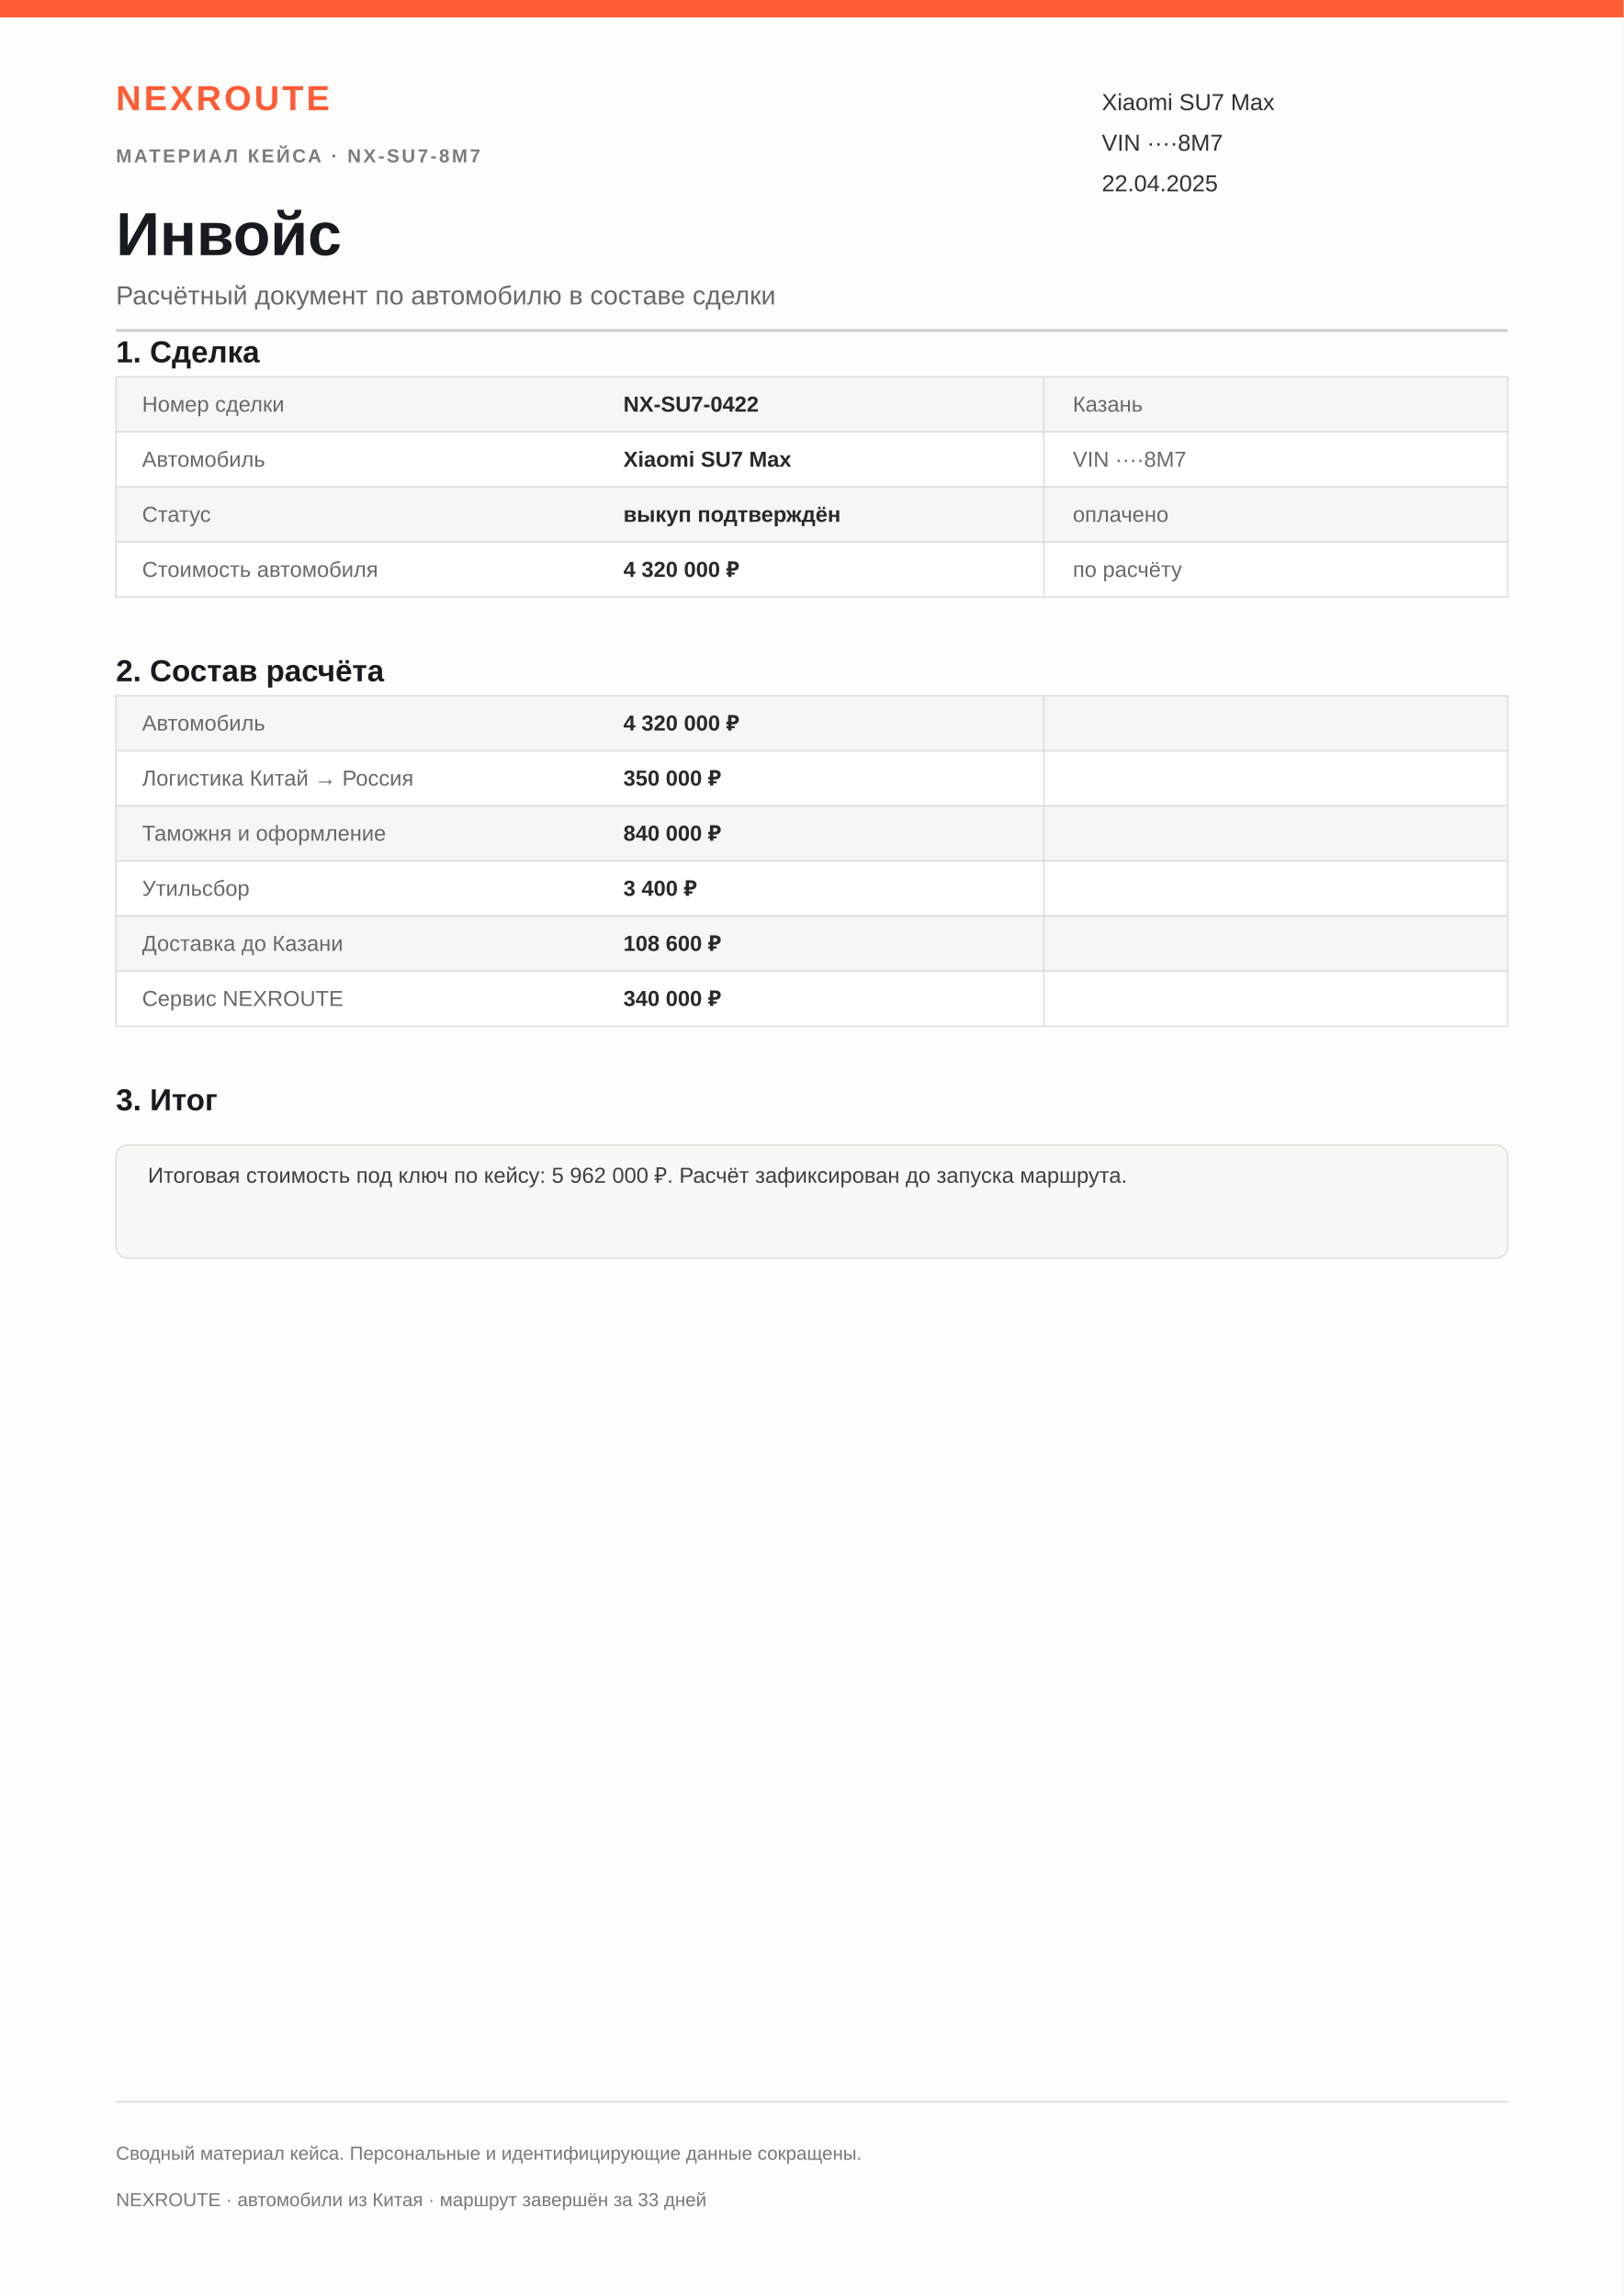
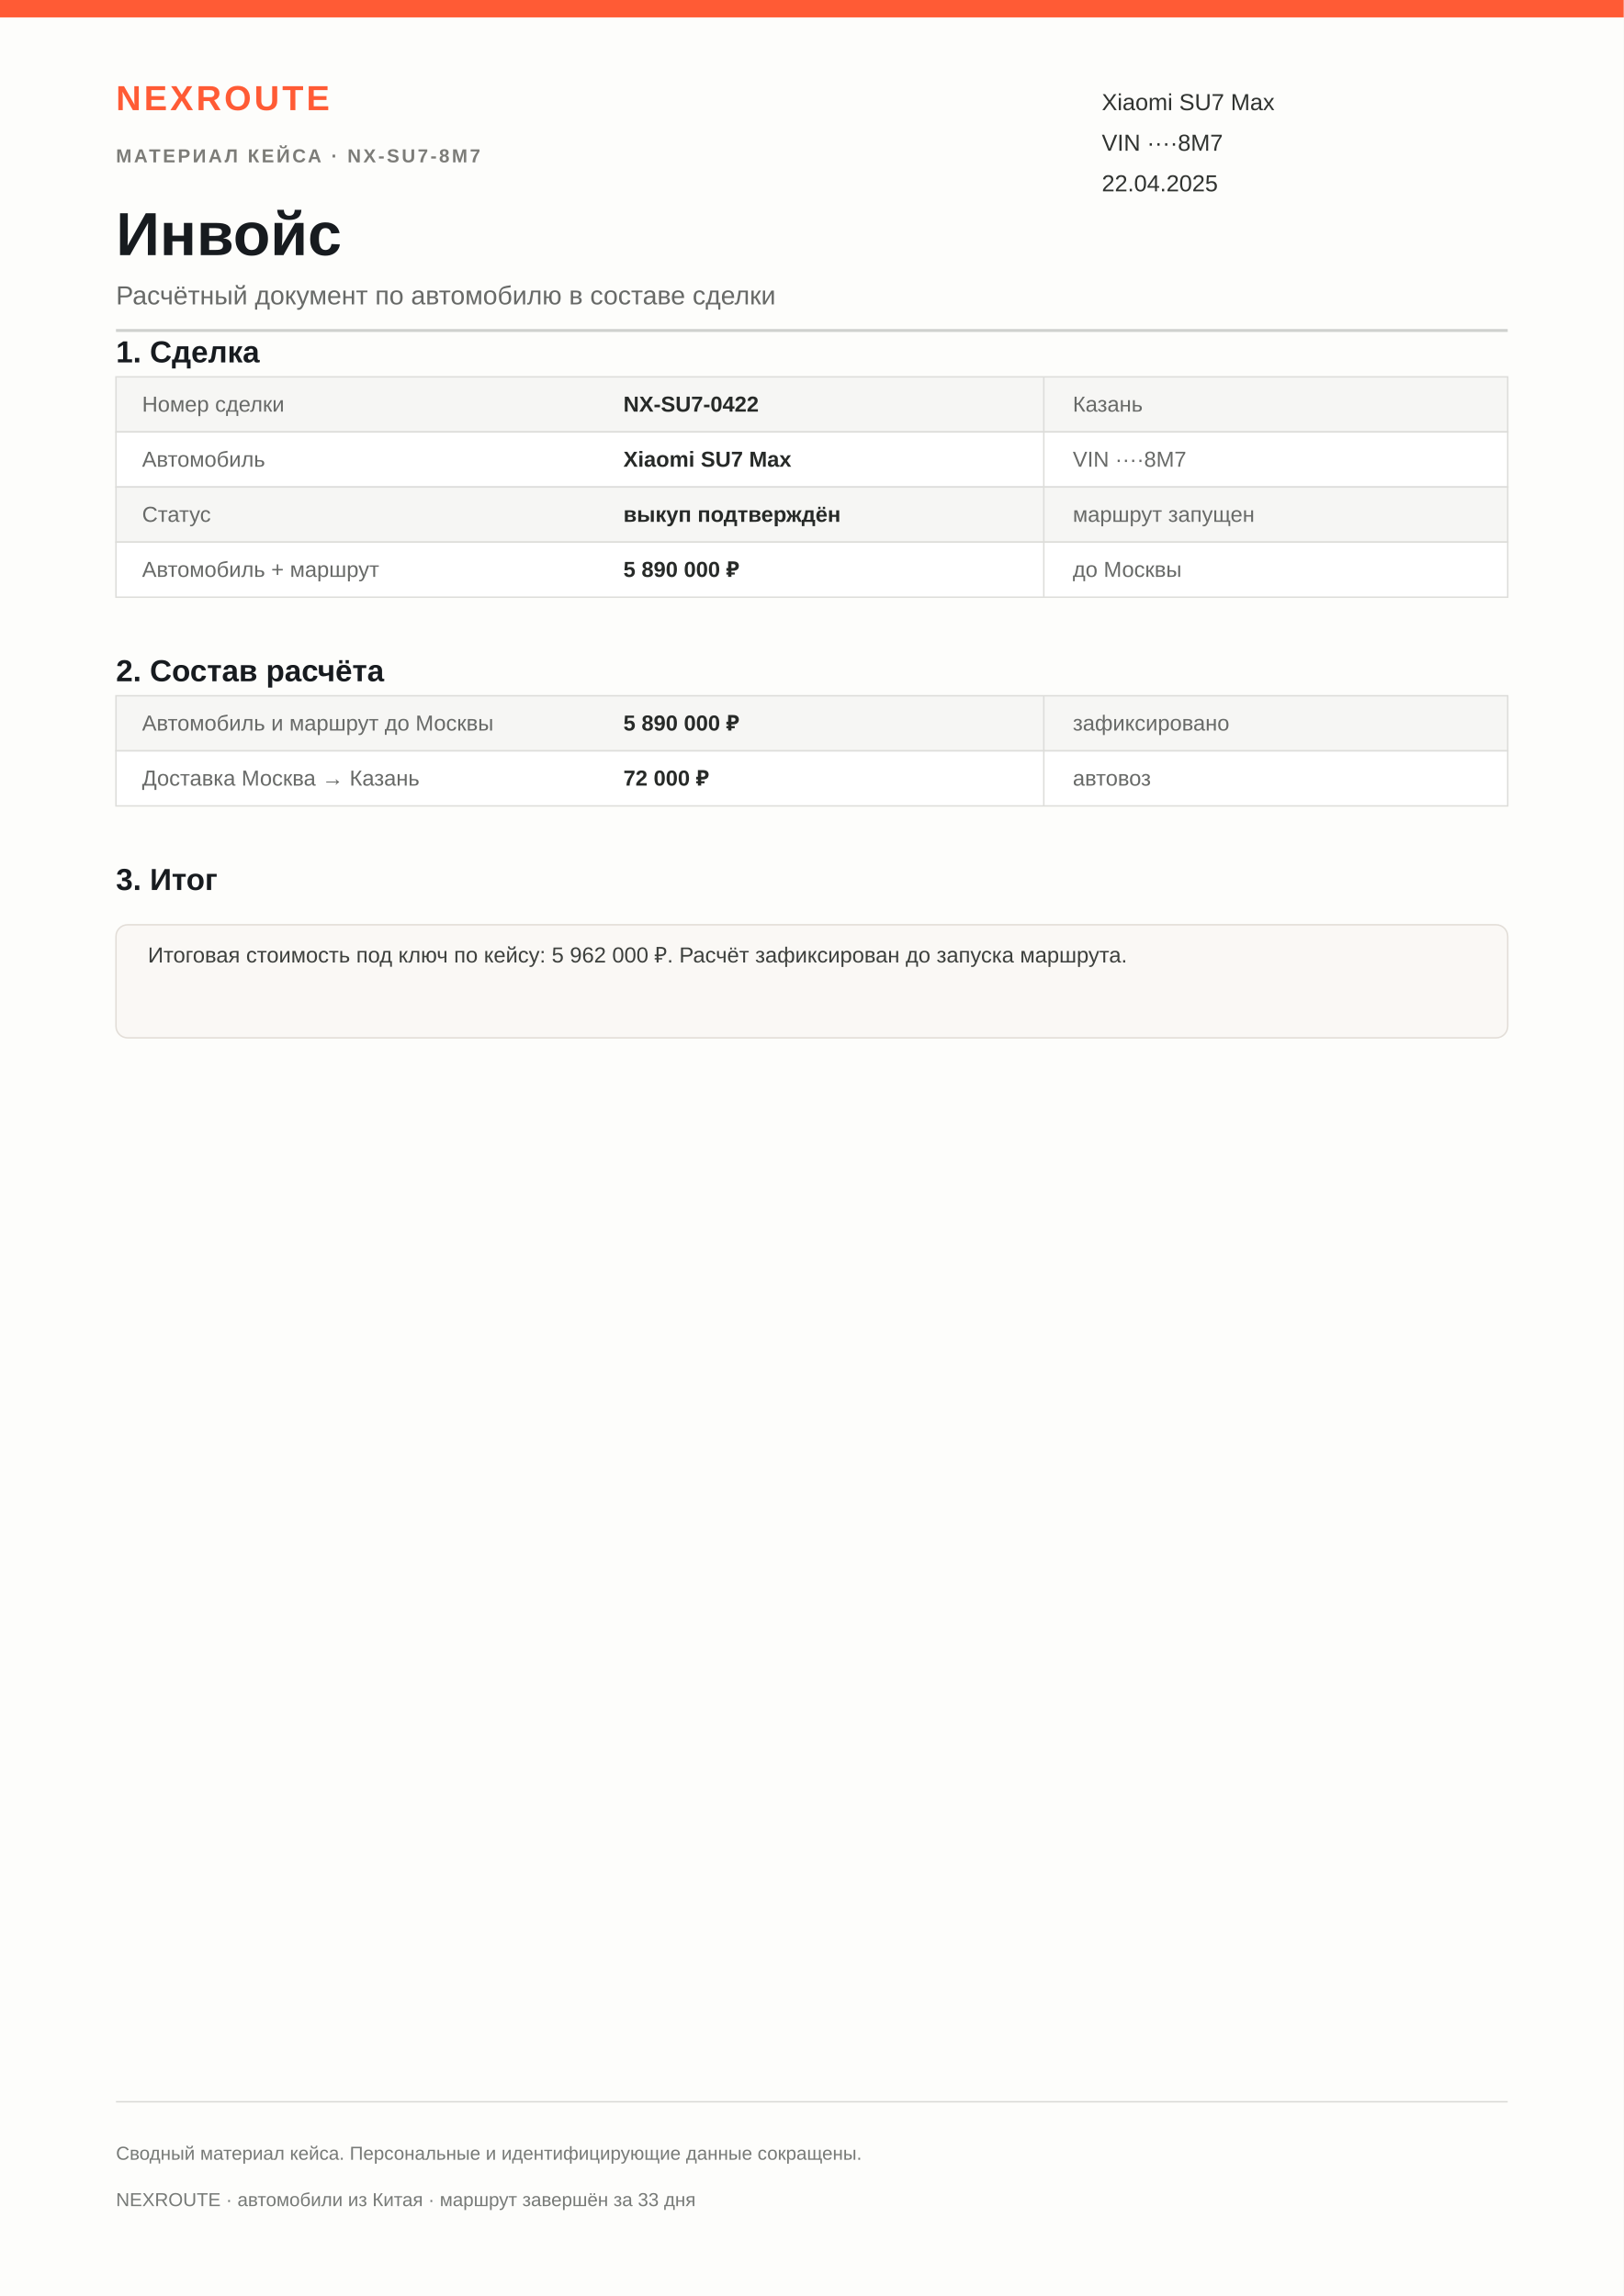
<svg xmlns="http://www.w3.org/2000/svg" width="1120" height="1584" viewBox="0 0 1120 1584">
  <style>
  .brand{font:700 24px Arial,sans-serif;fill:#ff5b35;letter-spacing:2px}
  .eyebrow{font:700 13px Arial,sans-serif;fill:#7c7c78;letter-spacing:1.6px;text-transform:uppercase}
  .title{font:700 42px Arial,sans-serif;fill:#171b1f}
  .subtitle{font:400 18px Arial,sans-serif;fill:#686a68}
  .meta{font:500 16px Arial,sans-serif;fill:#303330}
  .section{font:700 21px Arial,sans-serif;fill:#171b1f}
  .cell{font:400 15px Arial,sans-serif;fill:#272a28}
  .cell.strong{font-weight:700}
  .cell.muted{fill:#686a68}
  .body{font:400 15px Arial,sans-serif;fill:#3d403d}
  .foot{font:400 13px Arial,sans-serif;fill:#777a77}
</style>
  <rect width="1120" height="1584" fill="#fdfdfb" />
  <rect x="0" y="0" width="1120" height="12" fill="#ff5b35" />
  <text x="80" y="76" class="brand">NEXROUTE</text>
  <text x="80" y="112" class="eyebrow">МАТЕРИАЛ КЕЙСА · NX-SU7-8M7</text>
  <text x="80" y="176" class="title">Инвойс</text>
  <text x="80" y="210" class="subtitle">Расчётный документ по автомобилю в составе сделки</text>
  <text x="760" y="76" class="meta">Xiaomi SU7 Max</text>
  <text x="760" y="104" class="meta">VIN ····8M7</text>
  <text x="760" y="132" class="meta">22.04.2025</text>
  <line x1="80" y1="228" x2="1040" y2="228" stroke="#cfd1ce" stroke-width="2" />
  <text x="80" y="250" class="section">1. Сделка</text>
-   <rect x="80" y="260" width="960" height="38" fill="#f6f6f4" stroke="#ddddda" stroke-width="1" />
+   <rect x="80" y="260" width="960" height="38" fill="#f6f6f4" stroke="#ddddda" />
  <text x="98" y="284" class="cell muted">Номер сделки</text>
  <text x="430" y="284" class="cell strong">NX-SU7-0422</text>
  <line x1="720" y1="260" x2="720" y2="298" stroke="#ddddda" />
  <text x="740" y="284" class="cell muted">Казань</text>
-   <rect x="80" y="298" width="960" height="38" fill="#ffffff" stroke="#ddddda" stroke-width="1" />
+   <rect x="80" y="298" width="960" height="38" fill="#ffffff" stroke="#ddddda" />
  <text x="98" y="322" class="cell muted">Автомобиль</text>
  <text x="430" y="322" class="cell strong">Xiaomi SU7 Max</text>
  <line x1="720" y1="298" x2="720" y2="336" stroke="#ddddda" />
  <text x="740" y="322" class="cell muted">VIN ····8M7</text>
-   <rect x="80" y="336" width="960" height="38" fill="#f6f6f4" stroke="#ddddda" stroke-width="1" />
+   <rect x="80" y="336" width="960" height="38" fill="#f6f6f4" stroke="#ddddda" />
  <text x="98" y="360" class="cell muted">Статус</text>
  <text x="430" y="360" class="cell strong">выкуп подтверждён</text>
  <line x1="720" y1="336" x2="720" y2="374" stroke="#ddddda" />
-   <text x="740" y="360" class="cell muted">оплачено</text>
-   <rect x="80" y="374" width="960" height="38" fill="#ffffff" stroke="#ddddda" stroke-width="1" />
-   <text x="98" y="398" class="cell muted">Стоимость автомобиля</text>
-   <text x="430" y="398" class="cell strong">4 320 000 ₽</text>
+   <text x="740" y="360" class="cell muted">маршрут запущен</text>
+   <rect x="80" y="374" width="960" height="38" fill="#ffffff" stroke="#ddddda" />
+   <text x="98" y="398" class="cell muted">Автомобиль + маршрут</text>
+   <text x="430" y="398" class="cell strong">5 890 000 ₽</text>
  <line x1="720" y1="374" x2="720" y2="412" stroke="#ddddda" />
-   <text x="740" y="398" class="cell muted">по расчёту</text>
+   <text x="740" y="398" class="cell muted">до Москвы</text>
  <text x="80" y="470" class="section">2. Состав расчёта</text>
-   <rect x="80" y="480" width="960" height="38" fill="#f6f6f4" stroke="#ddddda" stroke-width="1" />
-   <text x="98" y="504" class="cell muted">Автомобиль</text>
-   <text x="430" y="504" class="cell strong">4 320 000 ₽</text>
+   <rect x="80" y="480" width="960" height="38" fill="#f6f6f4" stroke="#ddddda" />
+   <text x="98" y="504" class="cell muted">Автомобиль и маршрут до Москвы</text>
+   <text x="430" y="504" class="cell strong">5 890 000 ₽</text>
  <line x1="720" y1="480" x2="720" y2="518" stroke="#ddddda" />
-   <text x="740" y="504" class="cell muted" />
-   <rect x="80" y="518" width="960" height="38" fill="#ffffff" stroke="#ddddda" stroke-width="1" />
-   <text x="98" y="542" class="cell muted">Логистика Китай → Россия</text>
-   <text x="430" y="542" class="cell strong">350 000 ₽</text>
+   <text x="740" y="504" class="cell muted">зафиксировано</text>
+   <rect x="80" y="518" width="960" height="38" fill="#ffffff" stroke="#ddddda" />
+   <text x="98" y="542" class="cell muted">Доставка Москва → Казань</text>
+   <text x="430" y="542" class="cell strong">72 000 ₽</text>
  <line x1="720" y1="518" x2="720" y2="556" stroke="#ddddda" />
-   <text x="740" y="542" class="cell muted" />
-   <rect x="80" y="556" width="960" height="38" fill="#f6f6f4" stroke="#ddddda" stroke-width="1" />
-   <text x="98" y="580" class="cell muted">Таможня и оформление</text>
-   <text x="430" y="580" class="cell strong">840 000 ₽</text>
-   <line x1="720" y1="556" x2="720" y2="594" stroke="#ddddda" />
-   <text x="740" y="580" class="cell muted" />
-   <rect x="80" y="594" width="960" height="38" fill="#ffffff" stroke="#ddddda" stroke-width="1" />
-   <text x="98" y="618" class="cell muted">Утильсбор</text>
-   <text x="430" y="618" class="cell strong">3 400 ₽</text>
-   <line x1="720" y1="594" x2="720" y2="632" stroke="#ddddda" />
-   <text x="740" y="618" class="cell muted" />
-   <rect x="80" y="632" width="960" height="38" fill="#f6f6f4" stroke="#ddddda" stroke-width="1" />
-   <text x="98" y="656" class="cell muted">Доставка до Казани</text>
-   <text x="430" y="656" class="cell strong">108 600 ₽</text>
-   <line x1="720" y1="632" x2="720" y2="670" stroke="#ddddda" />
-   <text x="740" y="656" class="cell muted" />
-   <rect x="80" y="670" width="960" height="38" fill="#ffffff" stroke="#ddddda" stroke-width="1" />
-   <text x="98" y="694" class="cell muted">Сервис NEXROUTE</text>
-   <text x="430" y="694" class="cell strong">340 000 ₽</text>
-   <line x1="720" y1="670" x2="720" y2="708" stroke="#ddddda" />
-   <text x="740" y="694" class="cell muted" />
-   <text x="80" y="766" class="section">3. Итог</text>
-   <rect x="80" y="790" width="960" height="78" rx="8" fill="#faf8f5" stroke="#e2ddd7" />
-   <text x="102" y="816" class="body">Итоговая стоимость под ключ по кейсу: 5 962 000 ₽. Расчёт зафиксирован до запуска маршрута.</text>
+   <text x="740" y="542" class="cell muted">автовоз</text>
+   <text x="80" y="614" class="section">3. Итог</text>
+   <rect x="80" y="638" width="960" height="78" rx="8" fill="#faf8f5" stroke="#e2ddd7" />
+   <text x="102" y="664" class="body">Итоговая стоимость под ключ по кейсу: 5 962 000 ₽. Расчёт зафиксирован до запуска маршрута.</text>
  <line x1="80" y1="1450" x2="1040" y2="1450" stroke="#d9d9d6" />
  <text x="80" y="1490" class="foot">Сводный материал кейса. Персональные и идентифицирующие данные сокращены.</text>
-   <text x="80" y="1522" class="foot">NEXROUTE · автомобили из Китая · маршрут завершён за 33 дней</text>
+   <text x="80" y="1522" class="foot">NEXROUTE · автомобили из Китая · маршрут завершён за 33 дня</text>
</svg>
